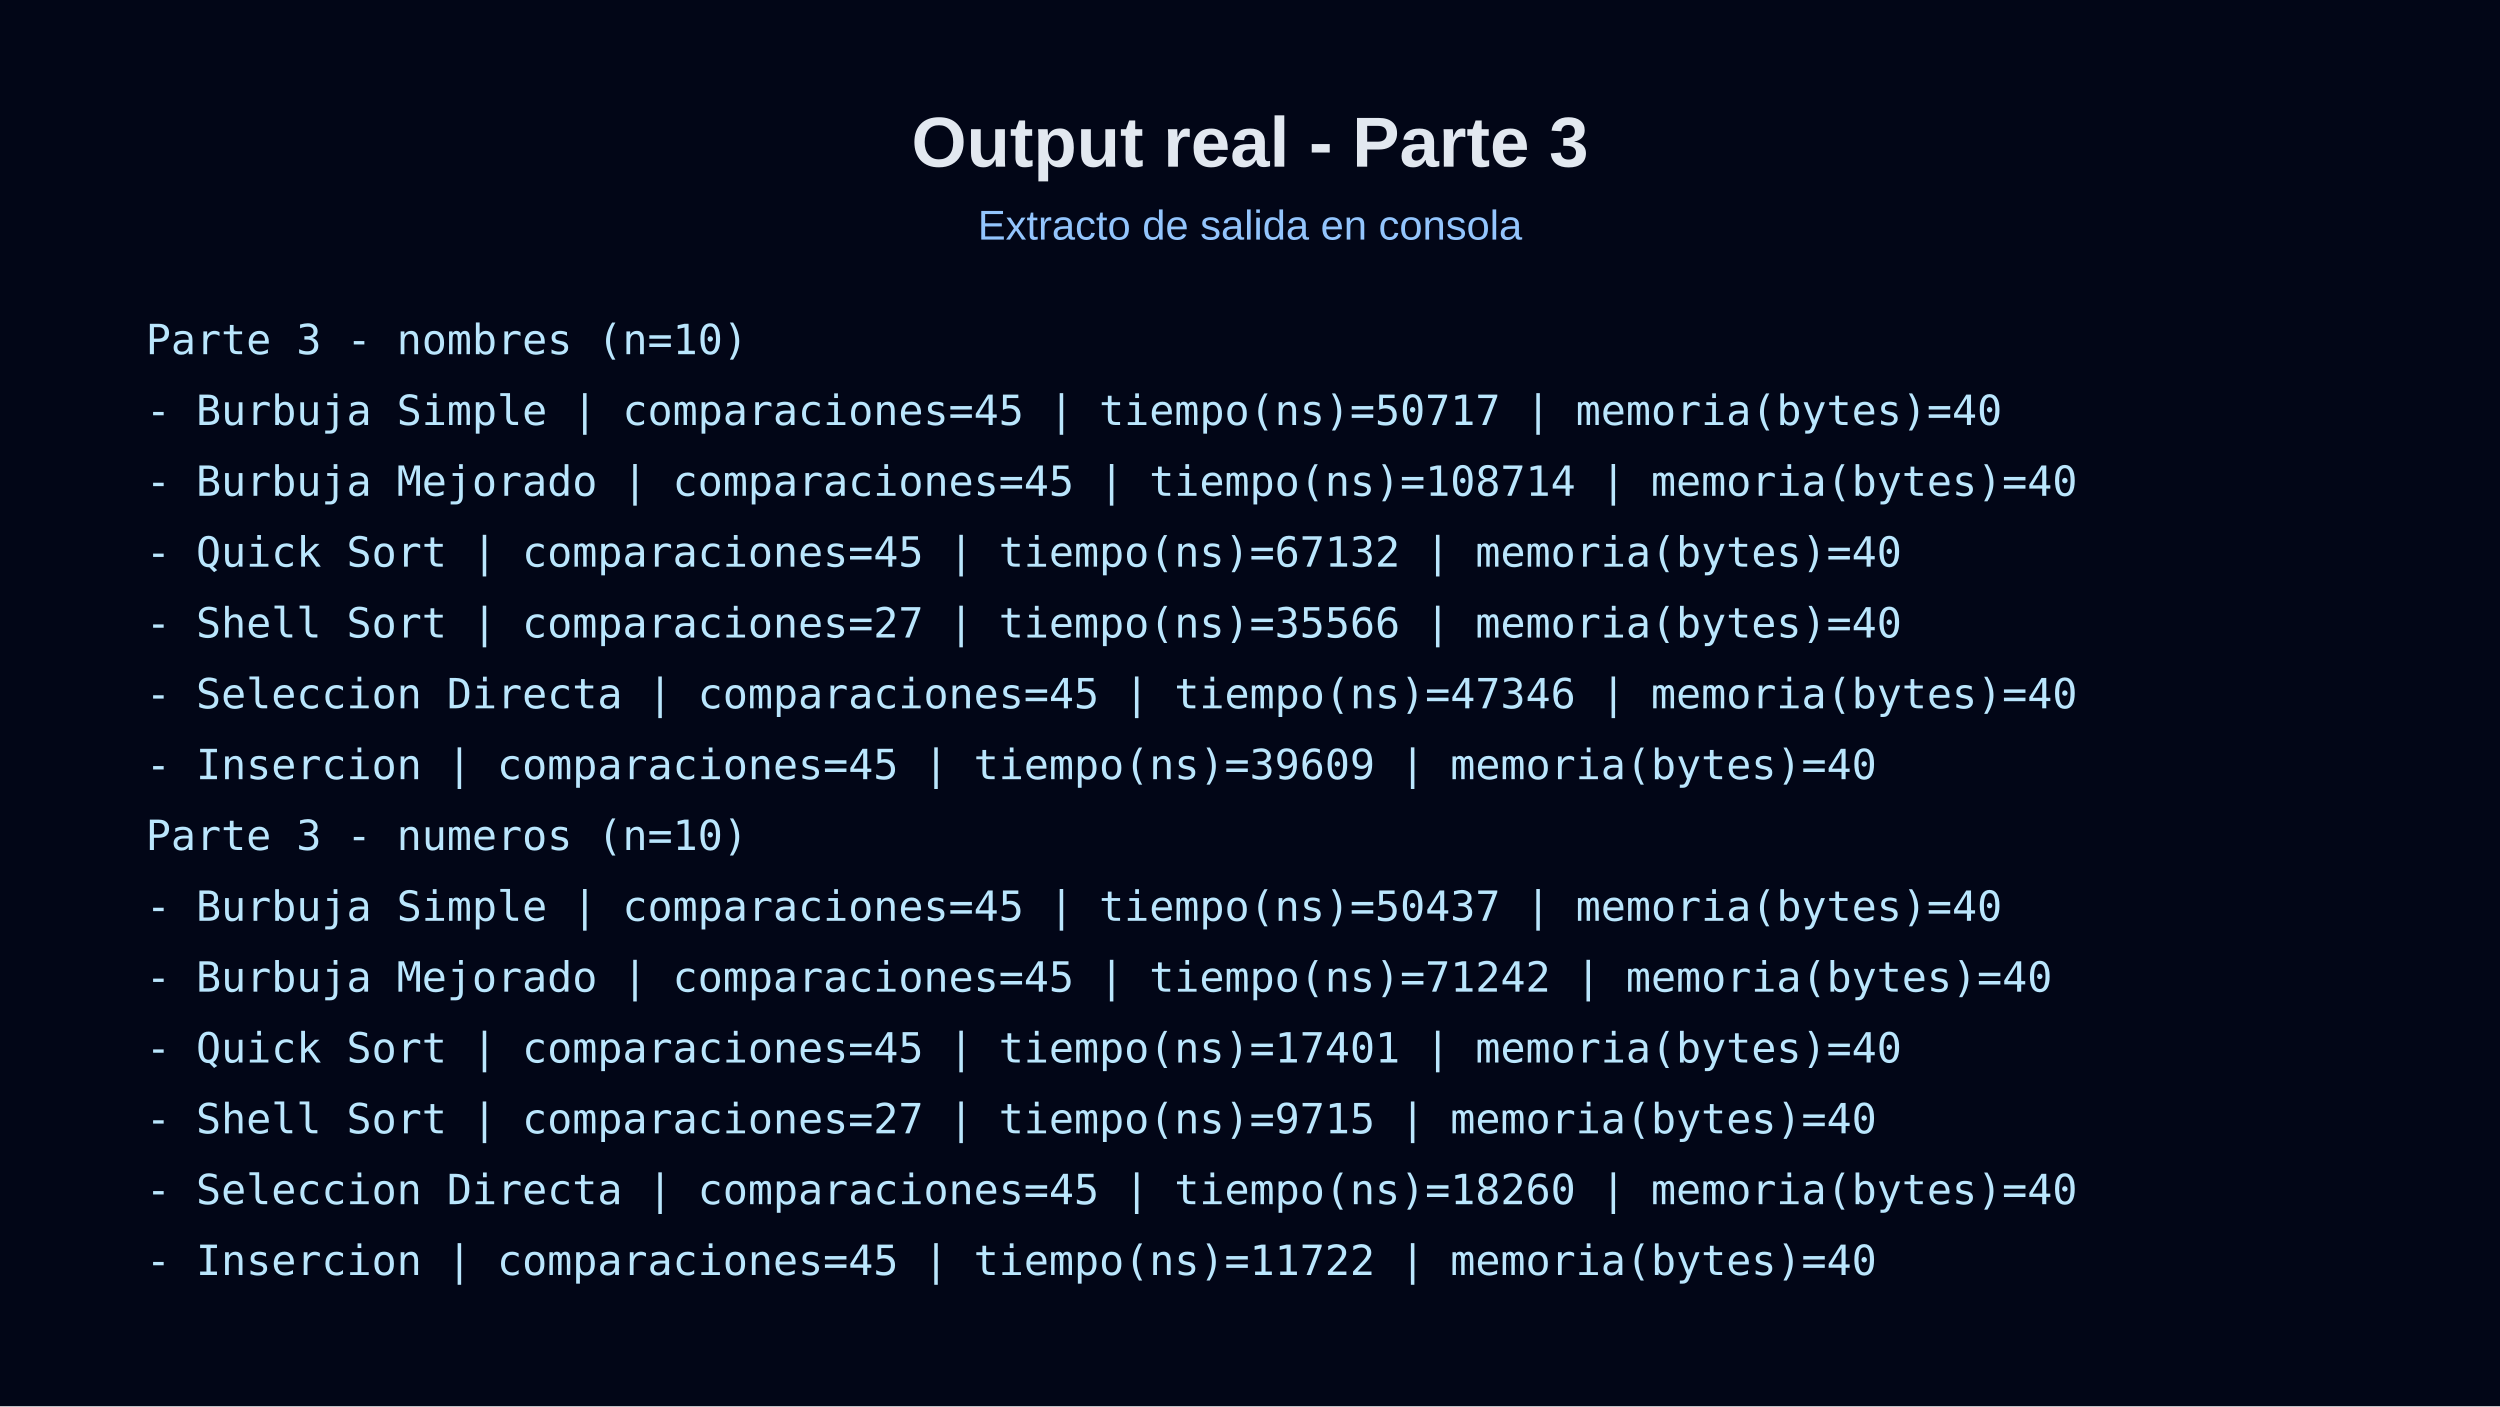
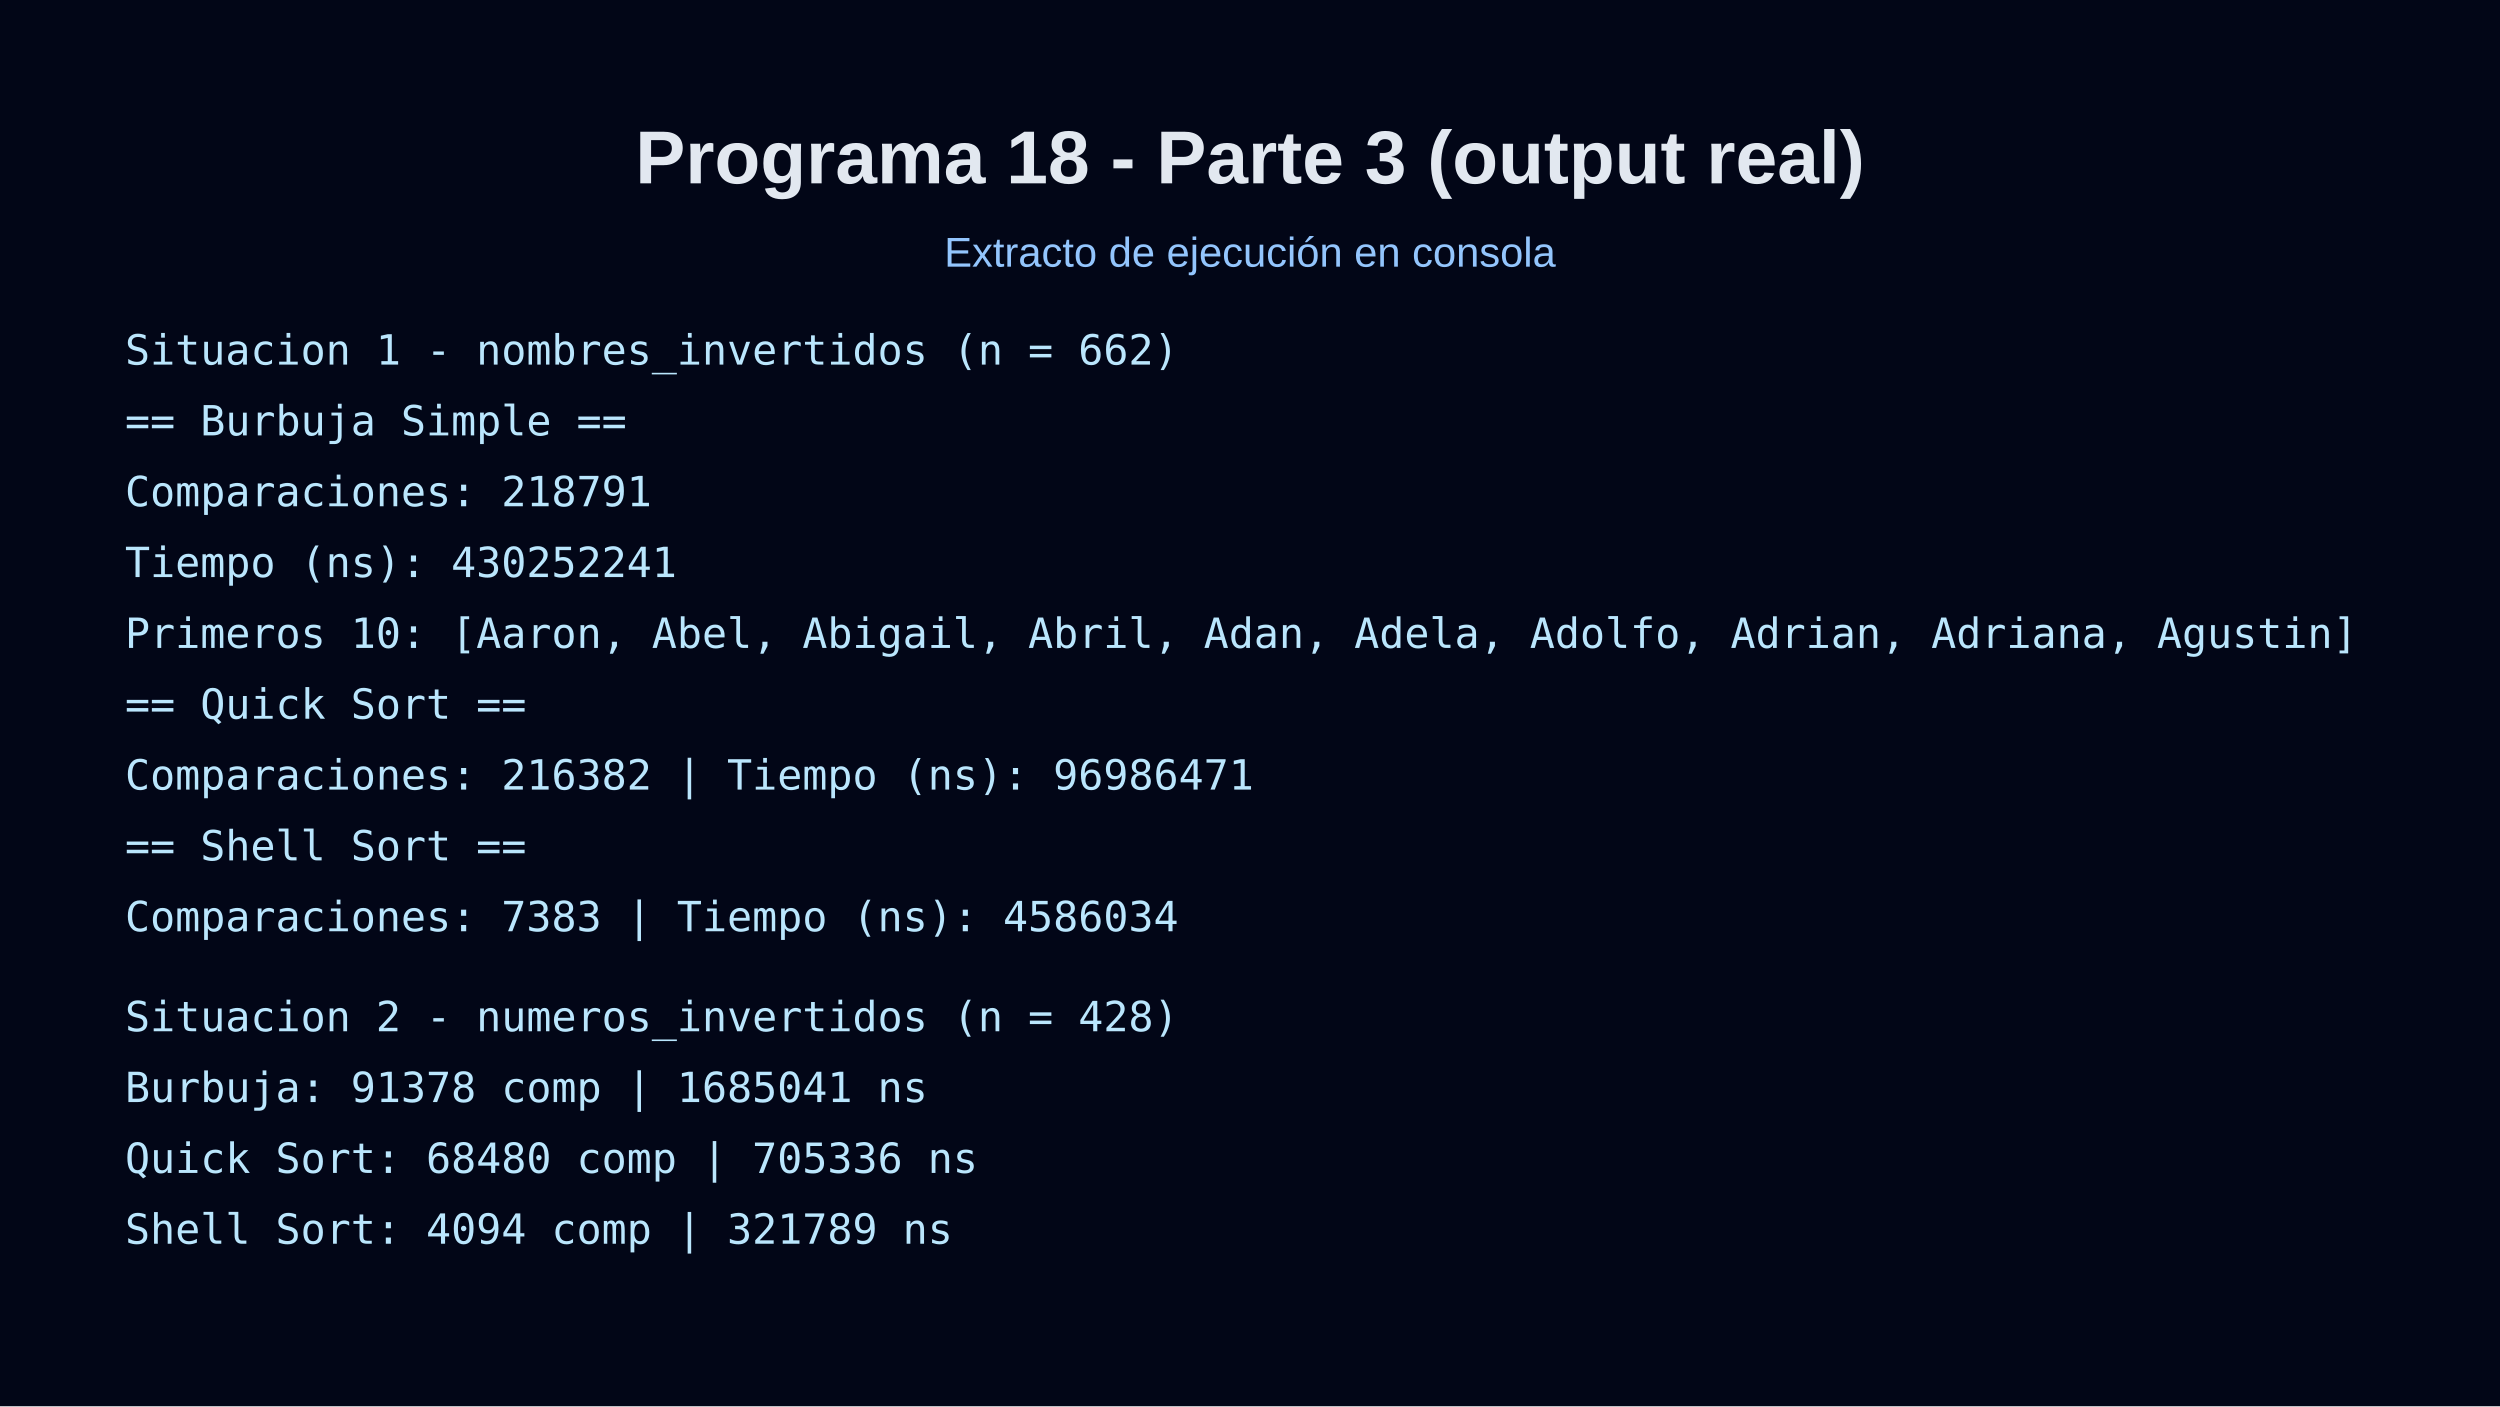
<svg xmlns="http://www.w3.org/2000/svg" width="1200" height="675" viewBox="0 0 1200 675" role="img" aria-labelledby="title desc">
  <rect width="1200" height="675" fill="#020617" />
-   <text x="600" y="80" text-anchor="middle" fill="#e2e8f0" font-family="Arial" font-size="34" font-weight="700">Output real - Parte 3</text>
-   <text x="600" y="115" text-anchor="middle" fill="#93c5fd" font-family="Arial" font-size="20">Extracto de salida en consola</text>
-   <text x="70" y="170" fill="#bae6fd" font-family="monospace" font-size="20">Parte 3 - nombres (n=10)</text>
-   <text x="70" y="204" fill="#bae6fd" font-family="monospace" font-size="20">- Burbuja Simple | comparaciones=45 | tiempo(ns)=50717 | memoria(bytes)=40</text>
-   <text x="70" y="238" fill="#bae6fd" font-family="monospace" font-size="20">- Burbuja Mejorado | comparaciones=45 | tiempo(ns)=108714 | memoria(bytes)=40</text>
-   <text x="70" y="272" fill="#bae6fd" font-family="monospace" font-size="20">- Quick Sort | comparaciones=45 | tiempo(ns)=67132 | memoria(bytes)=40</text>
-   <text x="70" y="306" fill="#bae6fd" font-family="monospace" font-size="20">- Shell Sort | comparaciones=27 | tiempo(ns)=35566 | memoria(bytes)=40</text>
-   <text x="70" y="340" fill="#bae6fd" font-family="monospace" font-size="20">- Seleccion Directa | comparaciones=45 | tiempo(ns)=47346 | memoria(bytes)=40</text>
-   <text x="70" y="374" fill="#bae6fd" font-family="monospace" font-size="20">- Insercion | comparaciones=45 | tiempo(ns)=39609 | memoria(bytes)=40</text>
-   <text x="70" y="408" fill="#bae6fd" font-family="monospace" font-size="20">Parte 3 - numeros (n=10)</text>
-   <text x="70" y="442" fill="#bae6fd" font-family="monospace" font-size="20">- Burbuja Simple | comparaciones=45 | tiempo(ns)=50437 | memoria(bytes)=40</text>
-   <text x="70" y="476" fill="#bae6fd" font-family="monospace" font-size="20">- Burbuja Mejorado | comparaciones=45 | tiempo(ns)=71242 | memoria(bytes)=40</text>
-   <text x="70" y="510" fill="#bae6fd" font-family="monospace" font-size="20">- Quick Sort | comparaciones=45 | tiempo(ns)=17401 | memoria(bytes)=40</text>
-   <text x="70" y="544" fill="#bae6fd" font-family="monospace" font-size="20">- Shell Sort | comparaciones=27 | tiempo(ns)=9715 | memoria(bytes)=40</text>
-   <text x="70" y="578" fill="#bae6fd" font-family="monospace" font-size="20">- Seleccion Directa | comparaciones=45 | tiempo(ns)=18260 | memoria(bytes)=40</text>
-   <text x="70" y="612" fill="#bae6fd" font-family="monospace" font-size="20">- Insercion | comparaciones=45 | tiempo(ns)=11722 | memoria(bytes)=40</text>
+   <text x="600" y="88" text-anchor="middle" fill="#e2e8f0" font-family="Arial" font-size="36" font-weight="700">Programa 18 - Parte 3 (output real)</text>
+   <text x="600" y="128" text-anchor="middle" fill="#93c5fd" font-family="Arial" font-size="20">Extracto de ejecución en consola</text>
+   <text x="60" y="175" fill="#bae6fd" font-family="monospace" font-size="20">Situacion 1 - nombres_invertidos (n = 662)</text>
+   <text x="60" y="209" fill="#bae6fd" font-family="monospace" font-size="20">== Burbuja Simple ==</text>
+   <text x="60" y="243" fill="#bae6fd" font-family="monospace" font-size="20">Comparaciones: 218791</text>
+   <text x="60" y="277" fill="#bae6fd" font-family="monospace" font-size="20">Tiempo (ns): 430252241</text>
+   <text x="60" y="311" fill="#bae6fd" font-family="monospace" font-size="20">Primeros 10: [Aaron, Abel, Abigail, Abril, Adan, Adela, Adolfo, Adrian, Adriana, Agustin]</text>
+   <text x="60" y="345" fill="#bae6fd" font-family="monospace" font-size="20">== Quick Sort ==</text>
+   <text x="60" y="379" fill="#bae6fd" font-family="monospace" font-size="20">Comparaciones: 216382 | Tiempo (ns): 96986471</text>
+   <text x="60" y="413" fill="#bae6fd" font-family="monospace" font-size="20">== Shell Sort ==</text>
+   <text x="60" y="447" fill="#bae6fd" font-family="monospace" font-size="20">Comparaciones: 7383 | Tiempo (ns): 4586034</text>
+   <text x="60" y="495" fill="#bae6fd" font-family="monospace" font-size="20">Situacion 2 - numeros_invertidos (n = 428)</text>
+   <text x="60" y="529" fill="#bae6fd" font-family="monospace" font-size="20">Burbuja: 91378 comp | 1685041 ns</text>
+   <text x="60" y="563" fill="#bae6fd" font-family="monospace" font-size="20">Quick Sort: 68480 comp | 705336 ns</text>
+   <text x="60" y="597" fill="#bae6fd" font-family="monospace" font-size="20">Shell Sort: 4094 comp | 321789 ns</text>
</svg>
